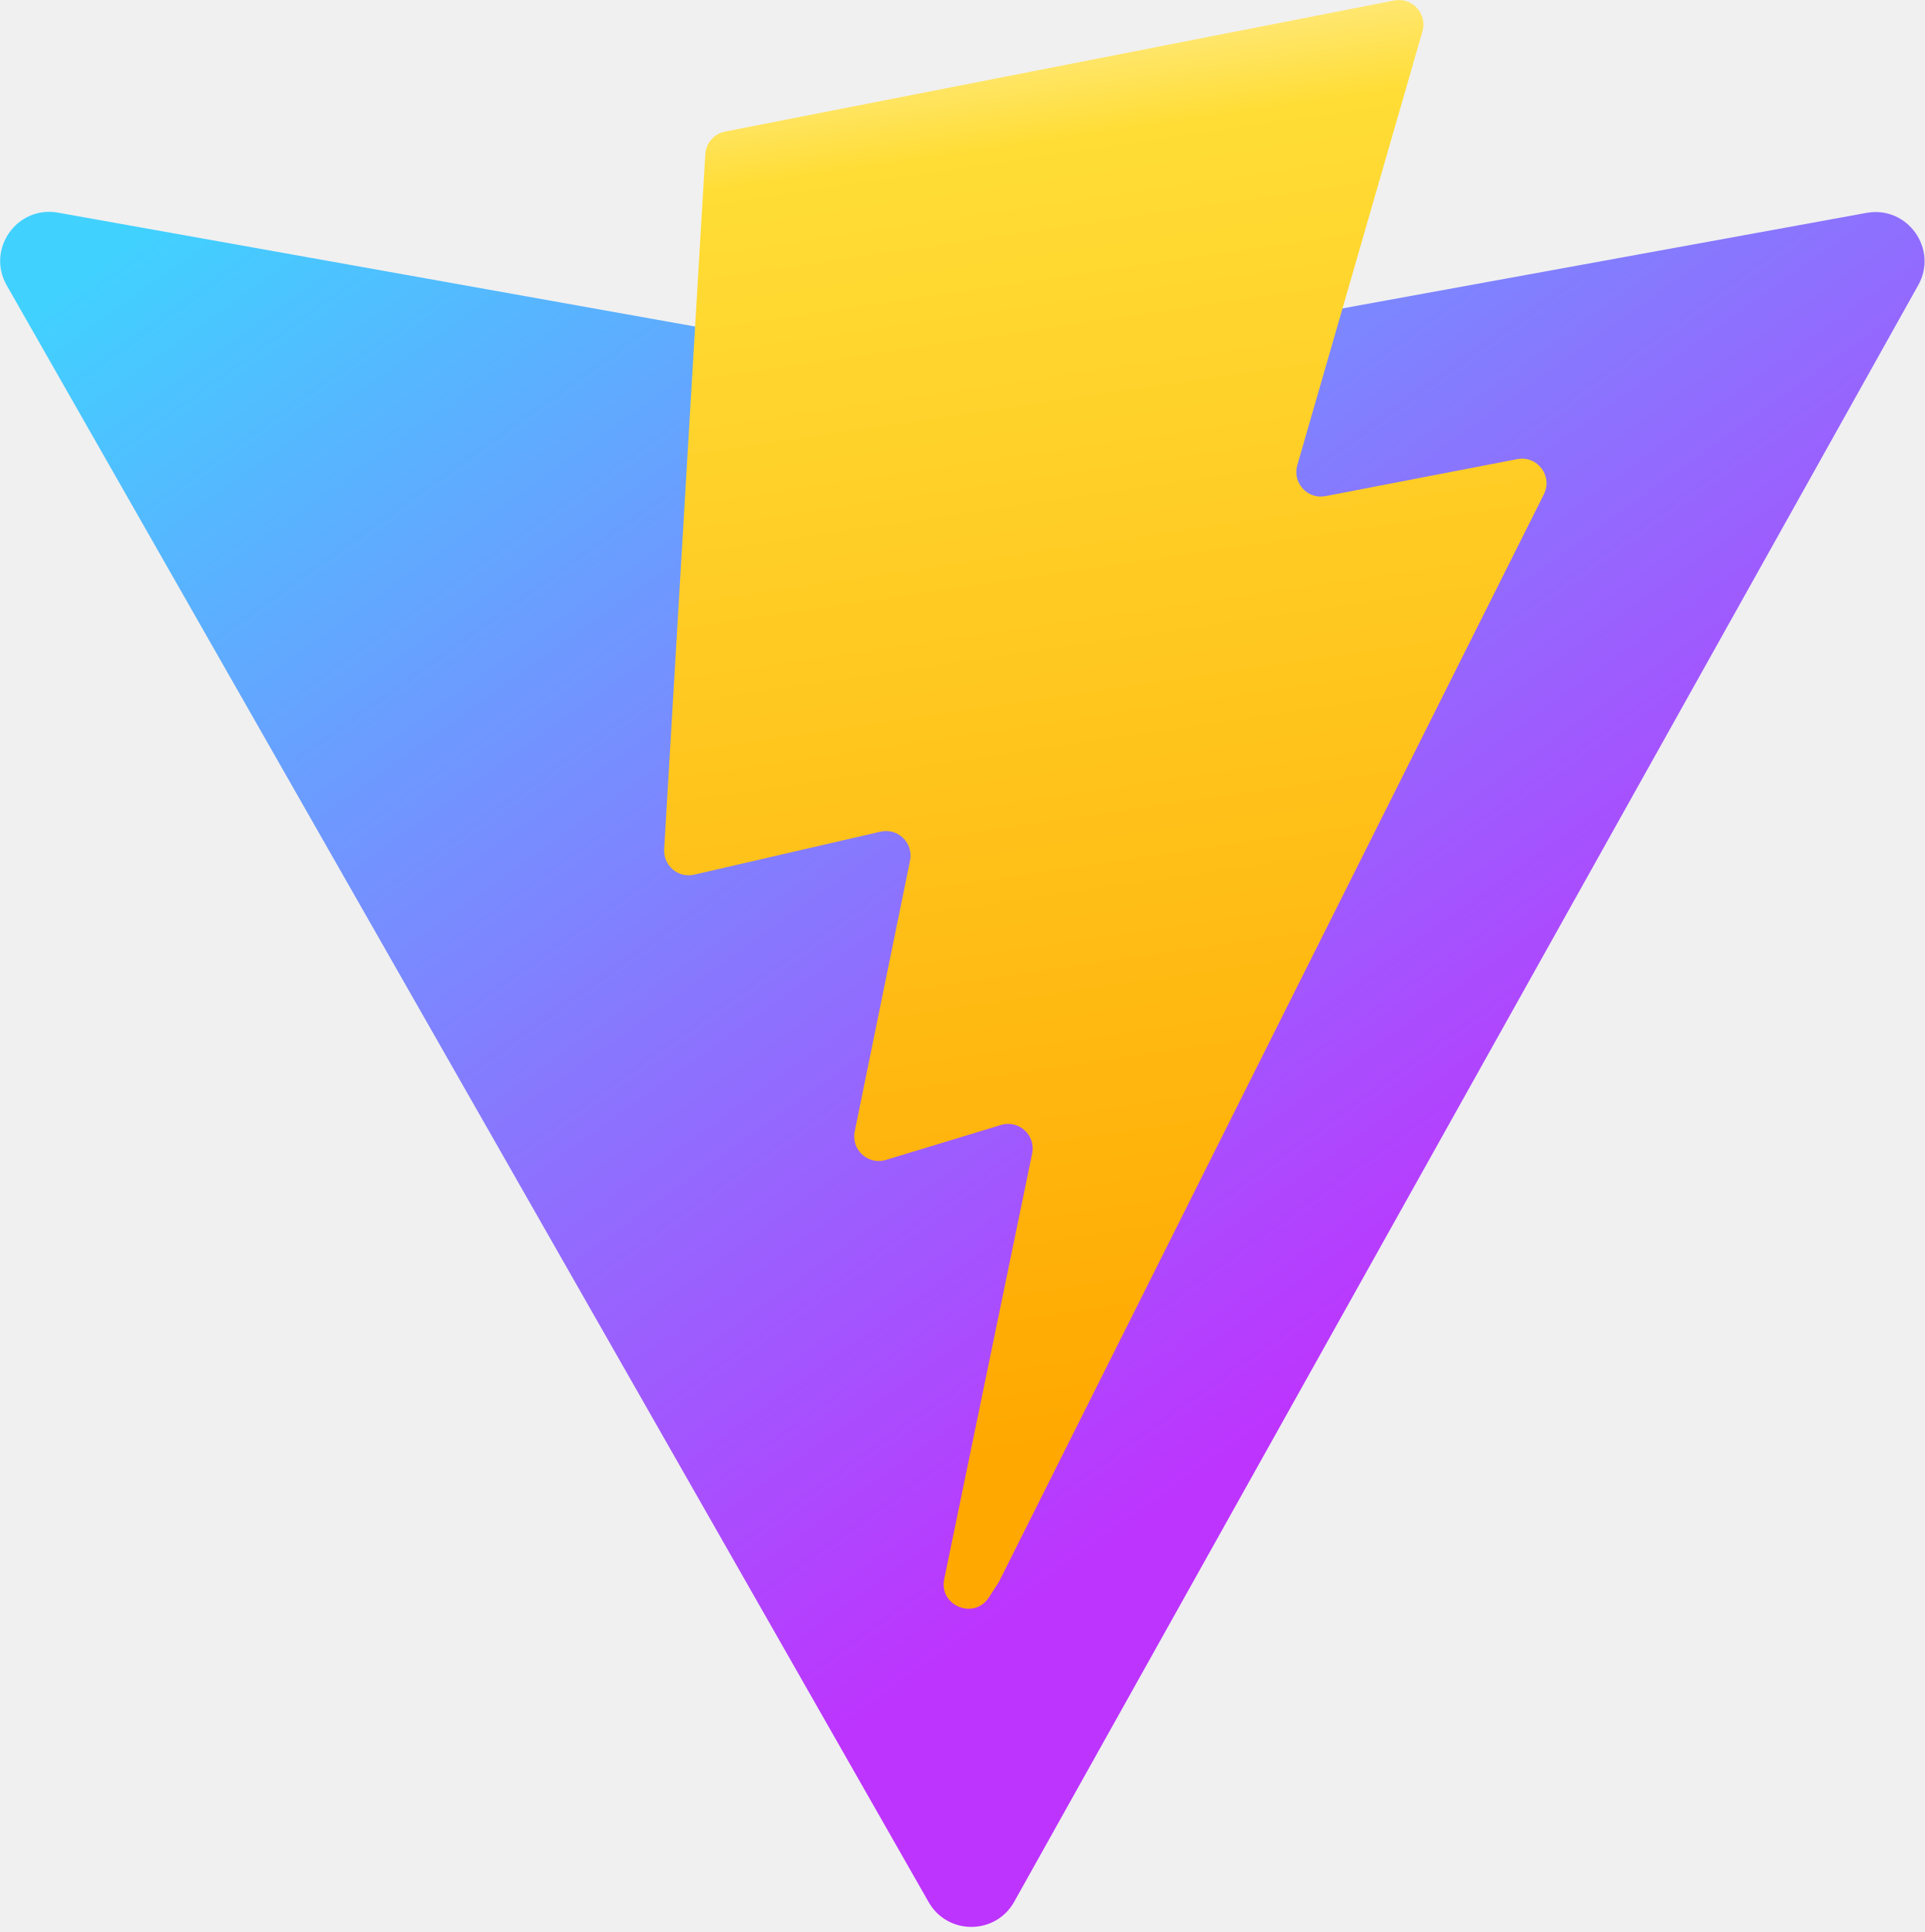
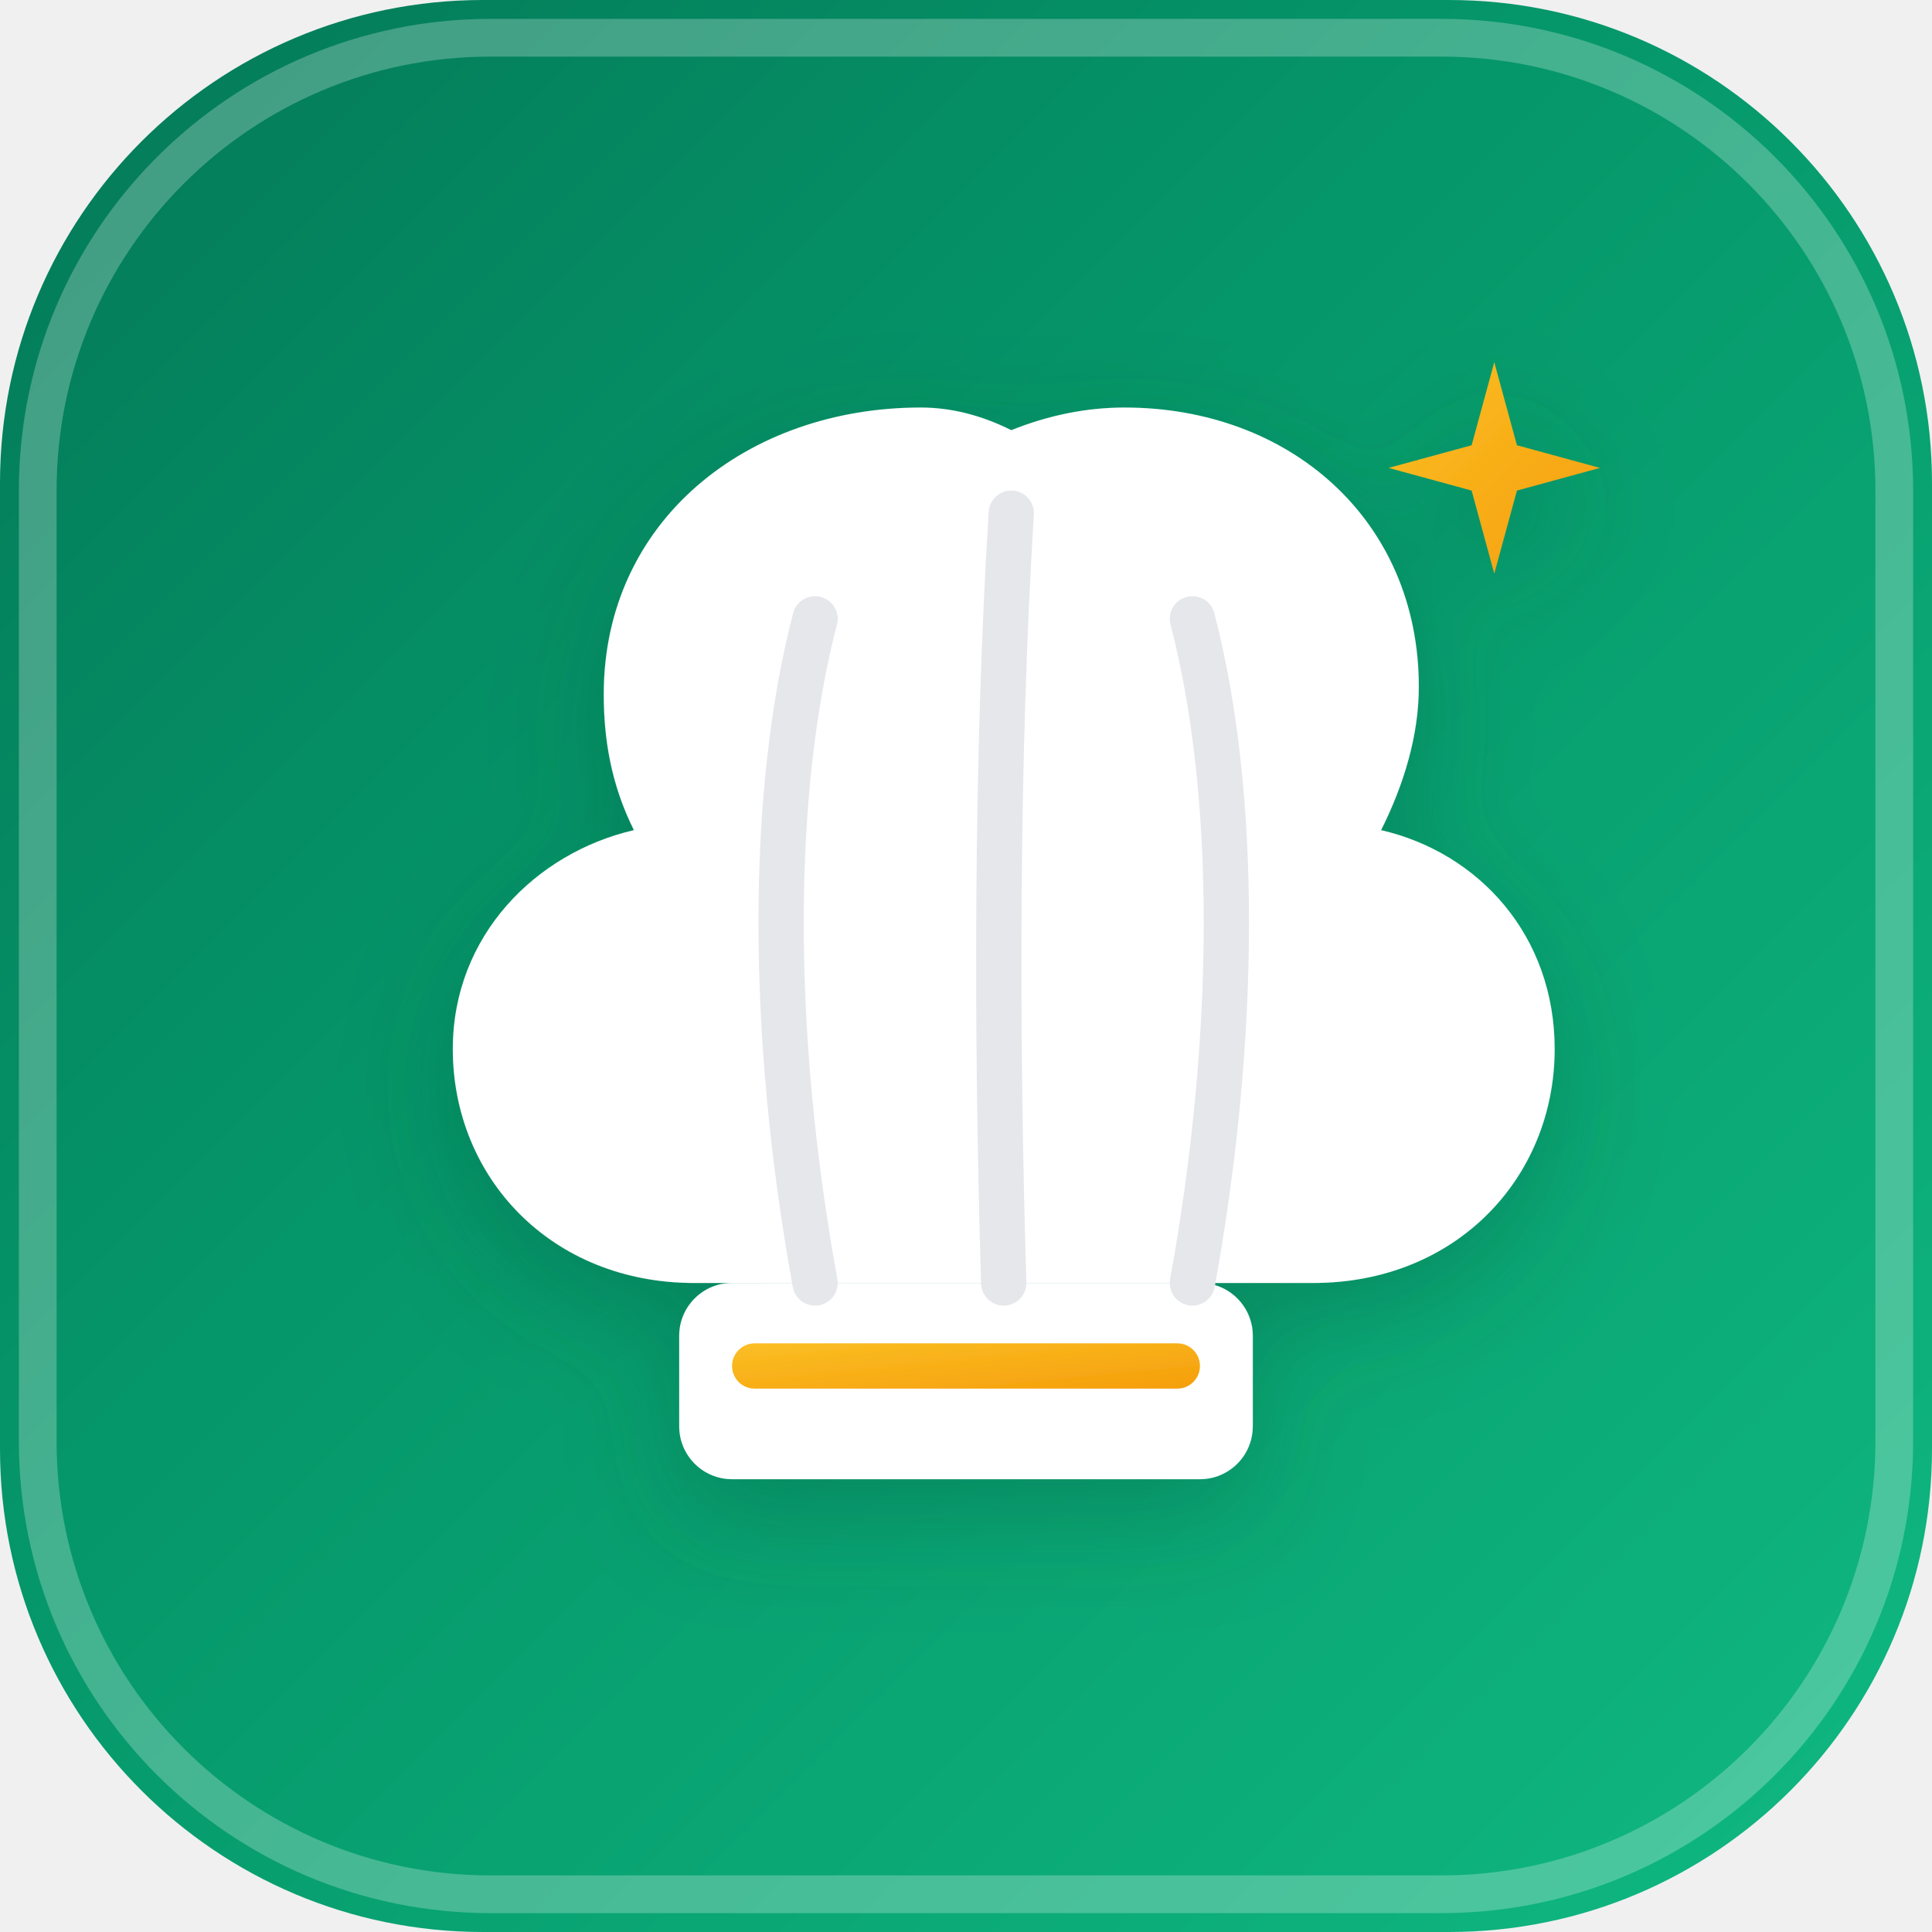
- <svg xmlns="http://www.w3.org/2000/svg" aria-hidden="true" role="img" class="iconify iconify--logos" width="31.88" height="32" preserveAspectRatio="xMidYMid meet" viewBox="0 0 256 257">
+ <svg xmlns="http://www.w3.org/2000/svg" viewBox="0 0 512 512" fill="none">
  <defs>
-     <linearGradient id="IconifyId1813088fe1fbc01fb466" x1="-.828%" x2="57.636%" y1="7.652%" y2="78.411%">
-       <stop offset="0%" stop-color="#41D1FF" />
-       <stop offset="100%" stop-color="#BD34FE" />
+     <linearGradient id="ctBg" x1="0%" y1="0%" x2="100%" y2="100%">
+       <stop offset="0%" stop-color="#047857" />
+       <stop offset="40%" stop-color="#059669" />
+       <stop offset="100%" stop-color="#10b981" />
    </linearGradient>
-     <linearGradient id="IconifyId1813088fe1fbc01fb467" x1="43.376%" x2="50.316%" y1="2.242%" y2="89.03%">
-       <stop offset="0%" stop-color="#FFEA83" />
-       <stop offset="8.333%" stop-color="#FFDD35" />
-       <stop offset="100%" stop-color="#FFA800" />
+     <linearGradient id="ctAccent" x1="0%" y1="0%" x2="100%" y2="100%">
+       <stop offset="0%" stop-color="#fbbf24" />
+       <stop offset="100%" stop-color="#f59e0b" />
    </linearGradient>
+     <filter id="ctShadow" x="-10%" y="-10%" width="120%" height="125%" filterUnits="userSpaceOnUse">
+       <feDropShadow dx="0" dy="10" stdDeviation="14" flood-color="#064e3b" flood-opacity="0.3" />
+     </filter>
  </defs>
-   <path fill="url(#IconifyId1813088fe1fbc01fb466)" d="M255.153 37.938L134.897 252.976c-2.483 4.44-8.862 4.466-11.382.048L.875 37.958c-2.746-4.814 1.371-10.646 6.827-9.67l120.385 21.517a6.537 6.537 0 0 0 2.322-.004l117.867-21.483c5.438-.991 9.574 4.796 6.877 9.62Z" />
-   <path fill="url(#IconifyId1813088fe1fbc01fb467)" d="M185.432.063L96.44 17.501a3.268 3.268 0 0 0-2.634 3.014l-5.474 92.456a3.268 3.268 0 0 0 3.997 3.378l24.777-5.718c2.318-.535 4.413 1.507 3.936 3.838l-7.361 36.047c-.495 2.426 1.782 4.5 4.151 3.78l15.304-4.649c2.372-.72 4.652 1.36 4.15 3.788l-11.698 56.621c-.732 3.542 3.979 5.473 5.943 2.437l1.313-2.028l72.516-144.72c1.215-2.423-.88-5.186-3.54-4.672l-25.505 4.922c-2.396.462-4.435-1.77-3.759-4.114l16.646-57.705c.677-2.35-1.37-4.583-3.769-4.113Z" />
+   <rect width="512" height="512" rx="128" fill="url(#ctBg)" />
+   <rect x="10" y="10" width="492" height="492" rx="120" stroke="#ffffff" stroke-opacity="0.25" stroke-width="10" />
+   <g filter="url(#ctShadow)">
+     <rect x="180" y="340" width="152" height="52" rx="14" fill="#ffffff" />
+     <rect x="194" y="356" width="124" height="12" rx="6" fill="url(#ctAccent)" />
+     <path d="M184 340 C146 340 120 312 120 278 C120 248 142 226 168 220 C162 208 160 196 160 184 C160 138 198 108 244 108 C252 108 260 110 268 114 C278 110 288 108 298 108 C342 108 376 138 376 182 C376 195 372 208 366 220 C392 226 412 248 412 278 C412 312 386 340 348 340 Z" fill="#ffffff" />
+     <path d="M216 164 C204 210 204 274 216 340" stroke="#e5e7eb" stroke-width="12" stroke-linecap="round" />
+     <path d="M268 136 C264 200 264 274 266 340" stroke="#e5e7eb" stroke-width="12" stroke-linecap="round" />
+     <path d="M316 164 C328 210 328 274 316 340" stroke="#e5e7eb" stroke-width="12" stroke-linecap="round" />
+     <polygon points="396,96 402,118 424,124 402,130 396,152 390,130 368,124 390,118" fill="url(#ctAccent)" />
+   </g>
</svg>
